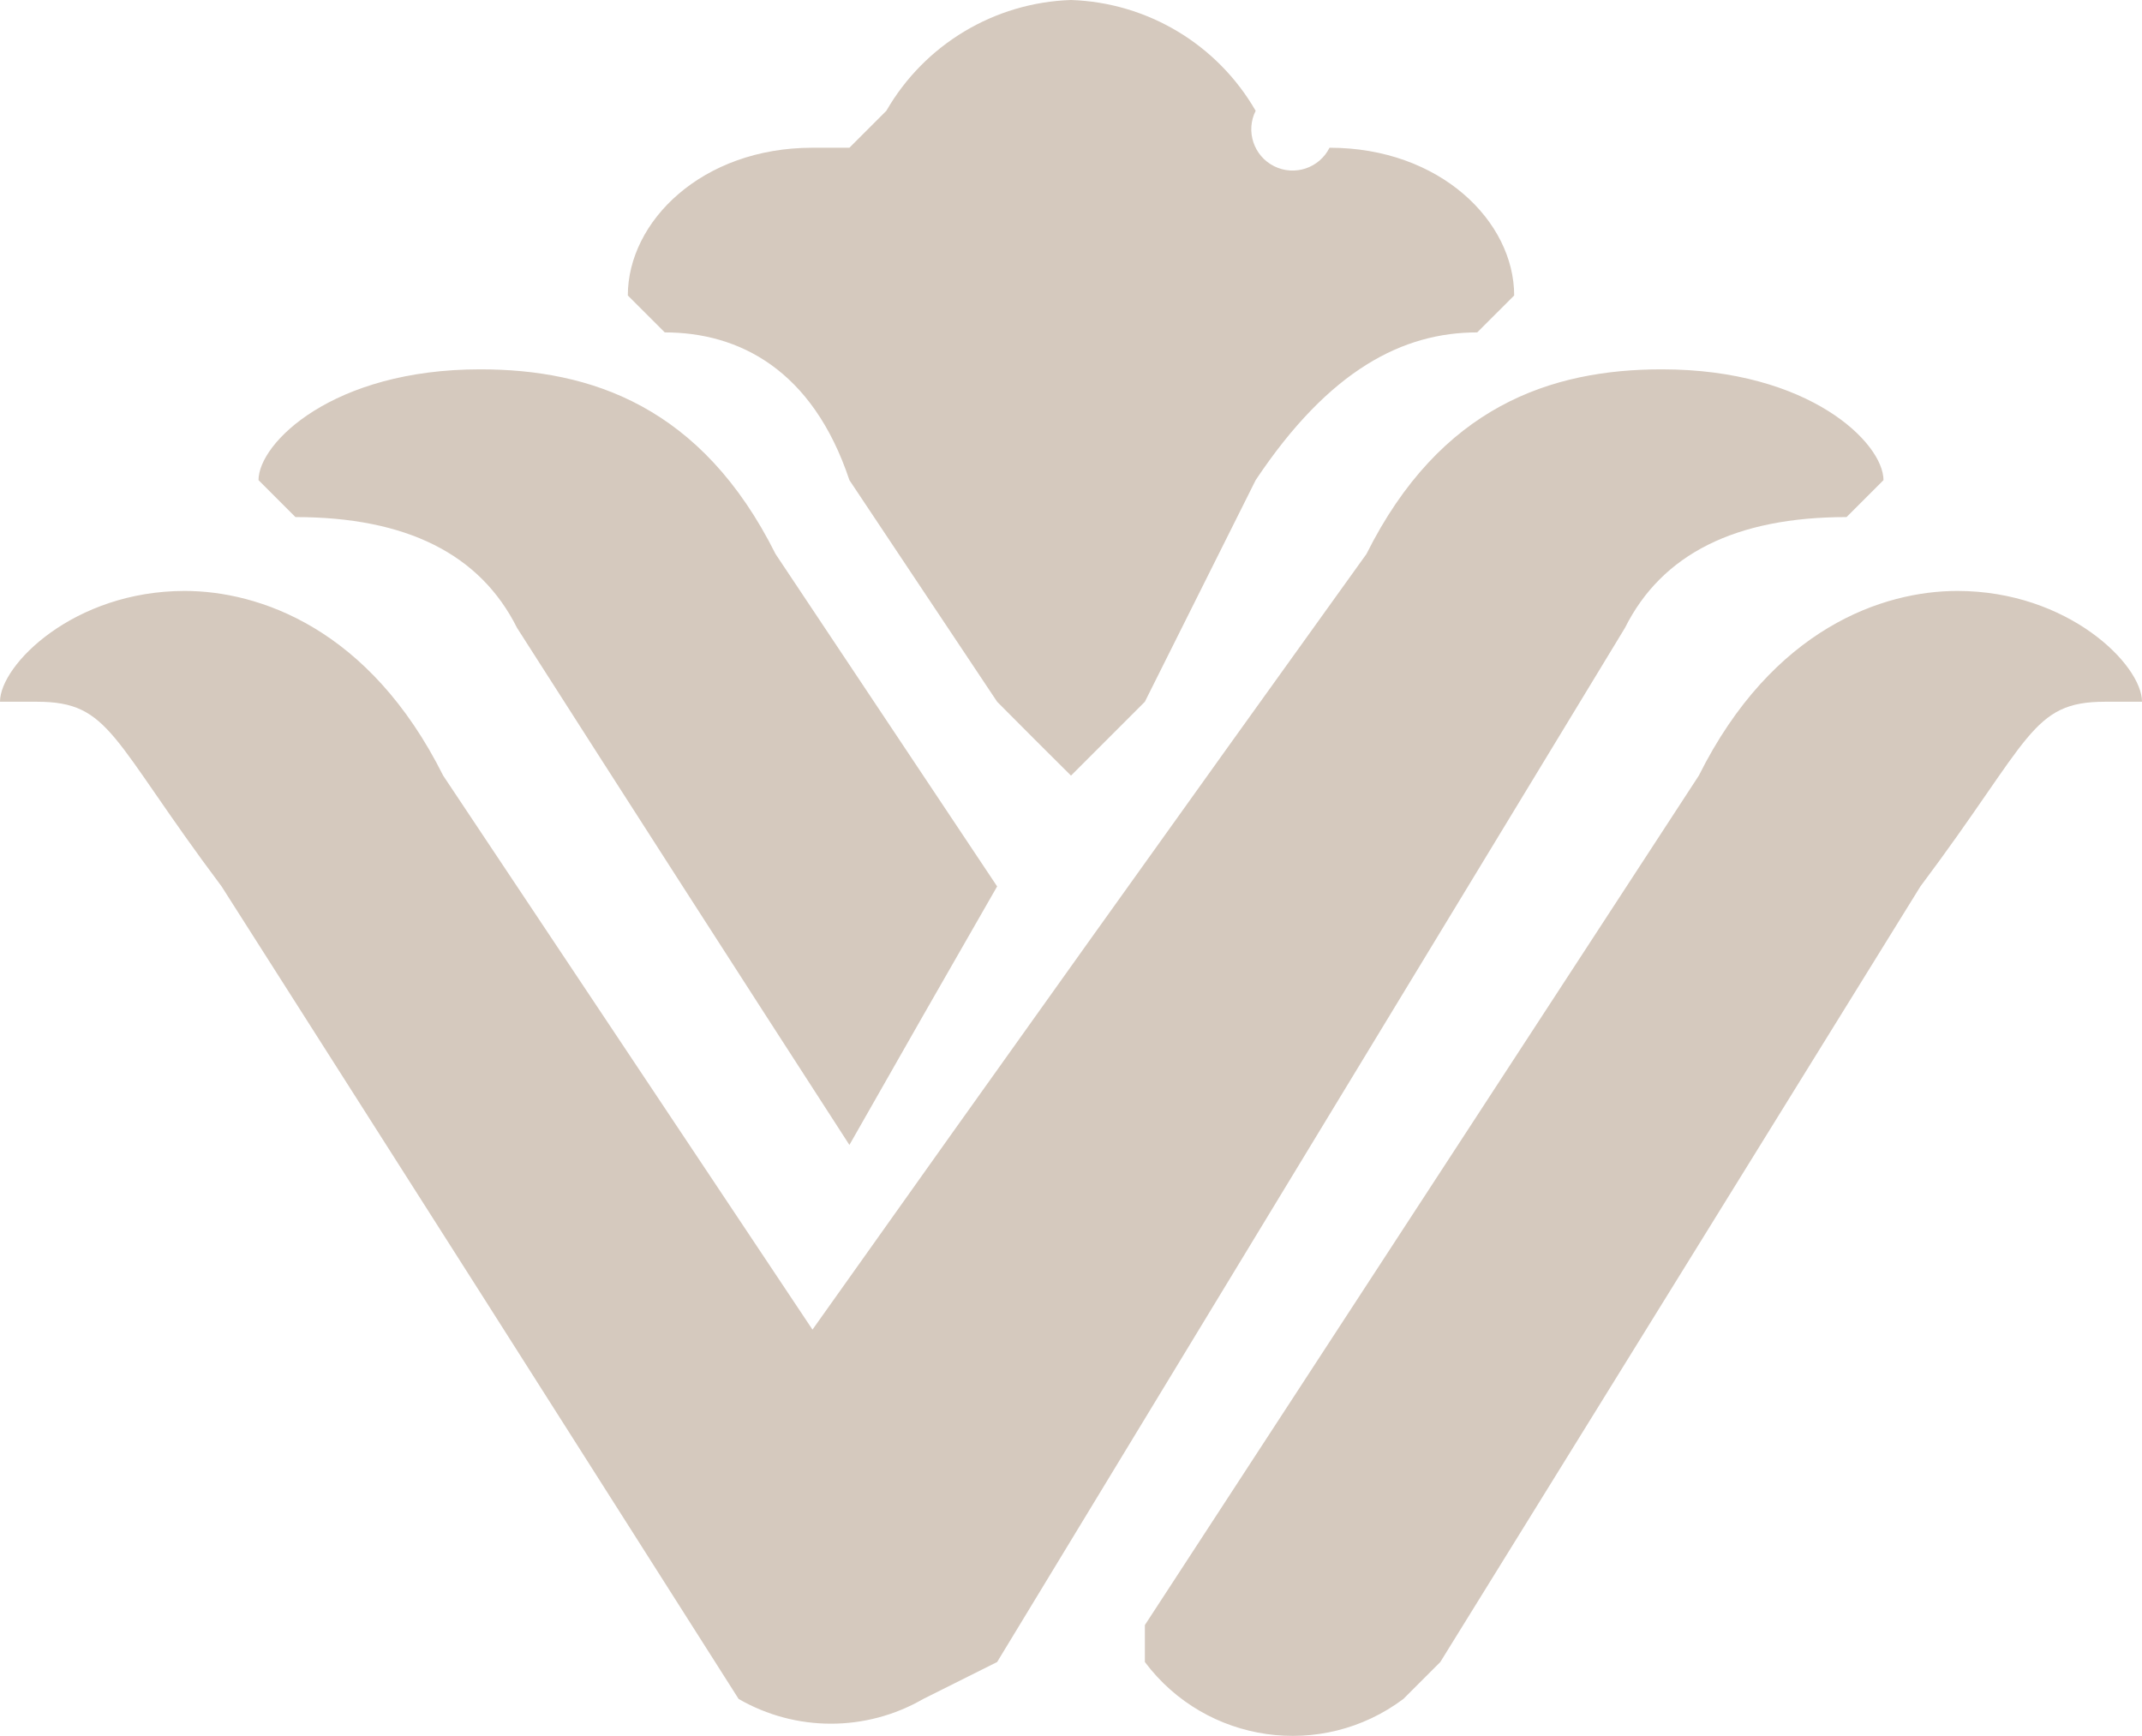
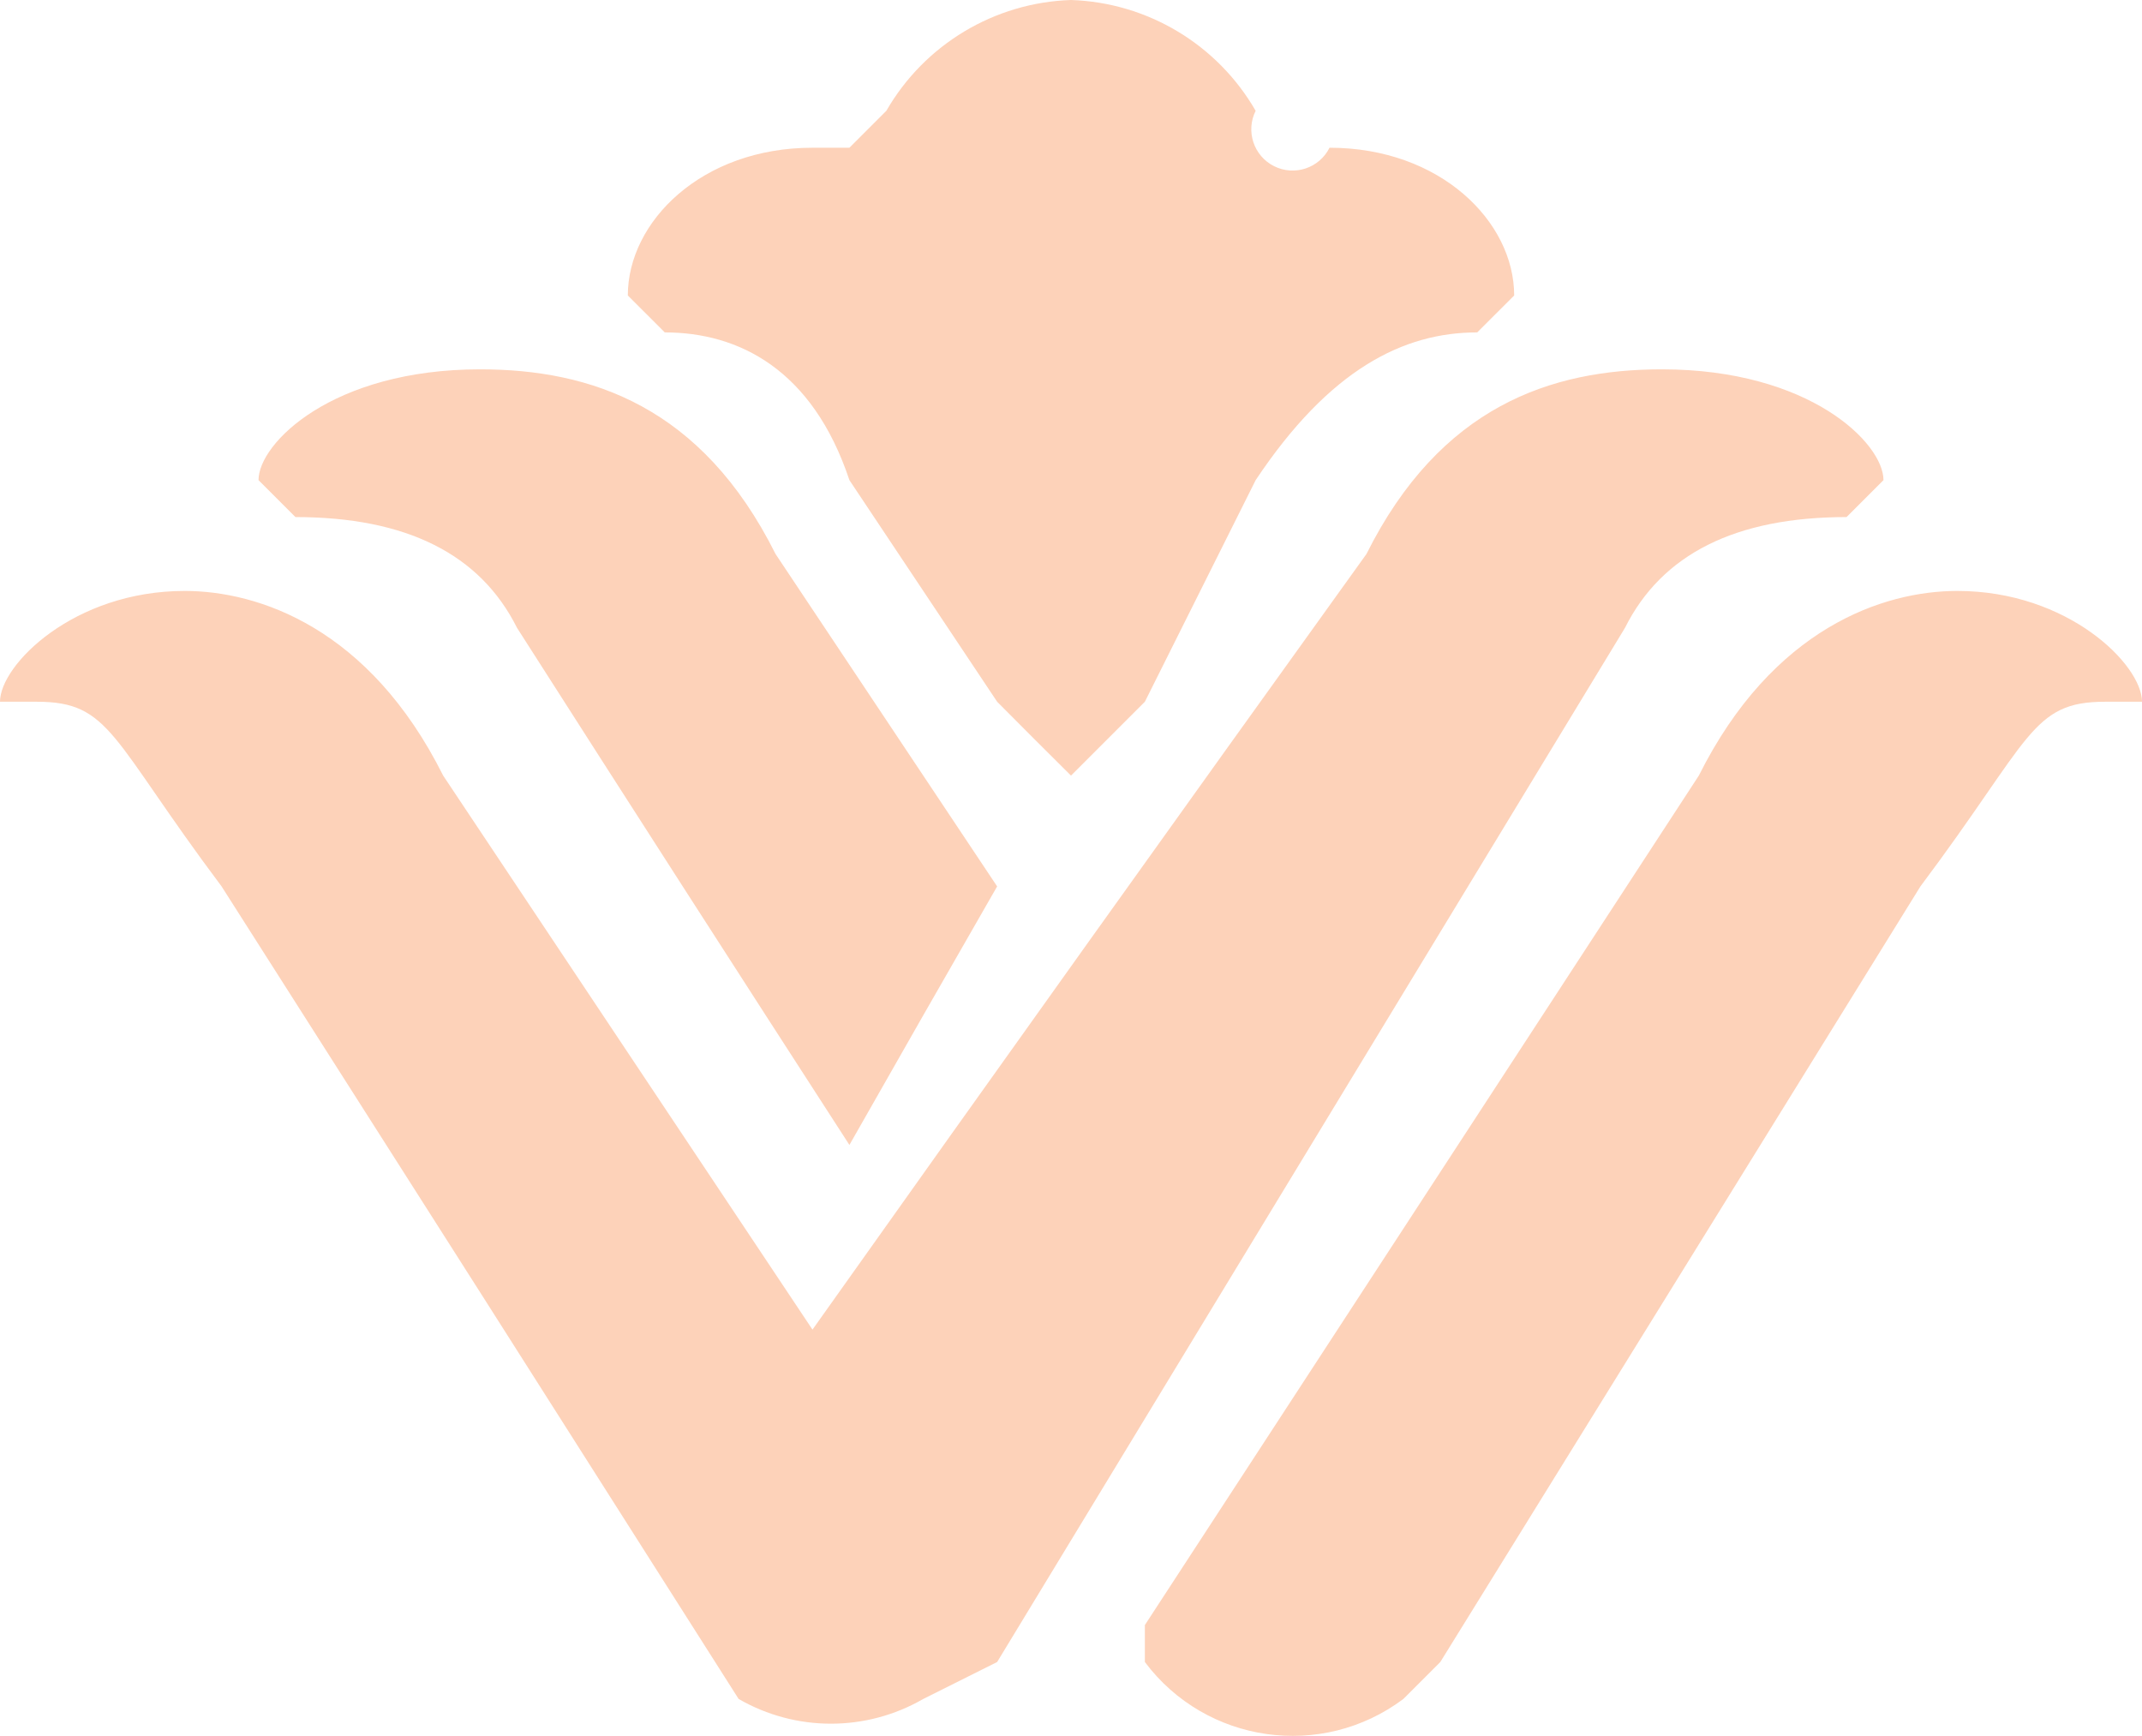
<svg xmlns="http://www.w3.org/2000/svg" viewBox="0 0 58 47">
-   <path fill="#D5C9BE" fill-rule="evenodd" d="M23 4h-1c-3 0-5 2-5 4l1 1c2 0 4 1 5 4l4 6a358 358 0 0 0 2 2l2-2 3-6c2-3 4-4 6-4l1-1c0-2-2-4-5-4a1 1 0 0 1-2-1 6 6 0 0 0-5-3 6 6 0 0 0-5 3l-1 1Zm-2 11c-2-4-5-5-8-5-4 0-6 2-6 3l1 1c3 0 5 1 6 3a3094 3094 0 0 0 9 14 1550 1550 0 0 1 4-7l-6-9Zm-1 31a5 5 0 0 0 5 0l2-1 17-28c1-2 3-3 6-3l1-1c0-1-2-3-6-3-3 0-6 1-8 5a4245 4245 0 0 0-15 21L12 21c-2-4-5-5-7-5-3 0-5 2-5 3h1c2 0 2 1 5 5a14894 14894 0 0 1 14 22Zm32-22c3-4 3-5 5-5h1c0-1-2-3-5-3-2 0-5 1-7 5L31 44v1a5 5 0 0 0 7 1l1-1 13-21Z" clip-rule="evenodd" />
+   <path fill="#fdd2b9" fill-rule="evenodd" d="M23 4h-1c-3 0-5 2-5 4l1 1c2 0 4 1 5 4l4 6a358 358 0 0 0 2 2l2-2 3-6c2-3 4-4 6-4l1-1c0-2-2-4-5-4a1 1 0 0 1-2-1 6 6 0 0 0-5-3 6 6 0 0 0-5 3l-1 1Zm-2 11c-2-4-5-5-8-5-4 0-6 2-6 3l1 1c3 0 5 1 6 3a3094 3094 0 0 0 9 14 1550 1550 0 0 1 4-7l-6-9Zm-1 31a5 5 0 0 0 5 0l2-1 17-28c1-2 3-3 6-3l1-1c0-1-2-3-6-3-3 0-6 1-8 5a4245 4245 0 0 0-15 21L12 21c-2-4-5-5-7-5-3 0-5 2-5 3h1c2 0 2 1 5 5a14894 14894 0 0 1 14 22Zm32-22c3-4 3-5 5-5h1c0-1-2-3-5-3-2 0-5 1-7 5L31 44v1a5 5 0 0 0 7 1l1-1 13-21Z" clip-rule="evenodd" />
</svg>
